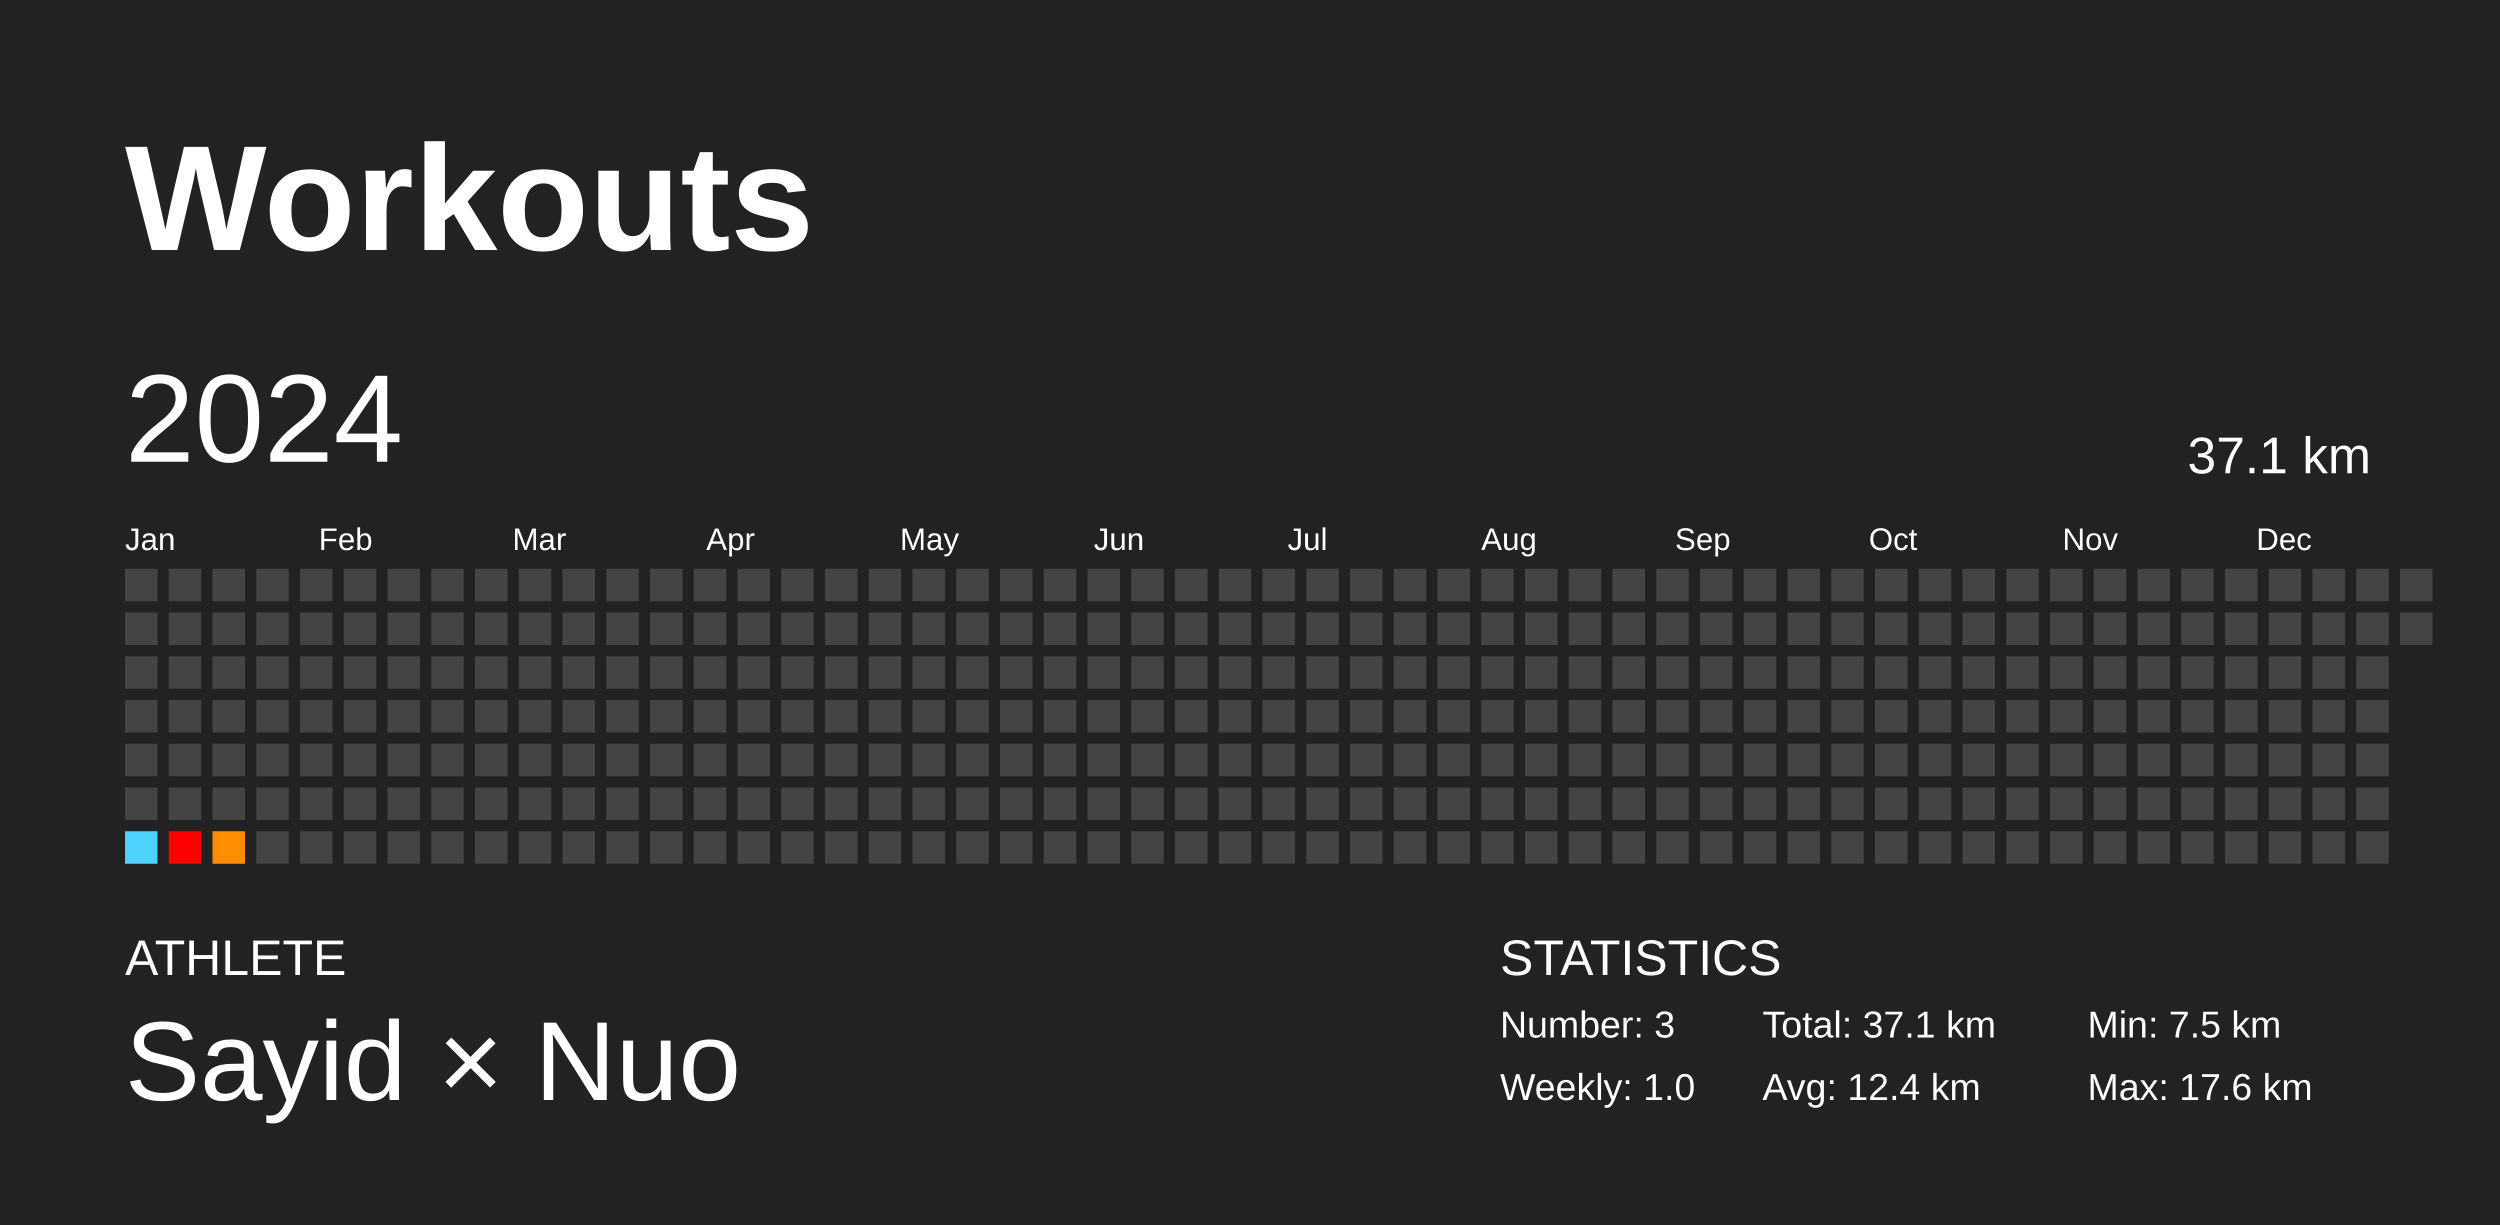
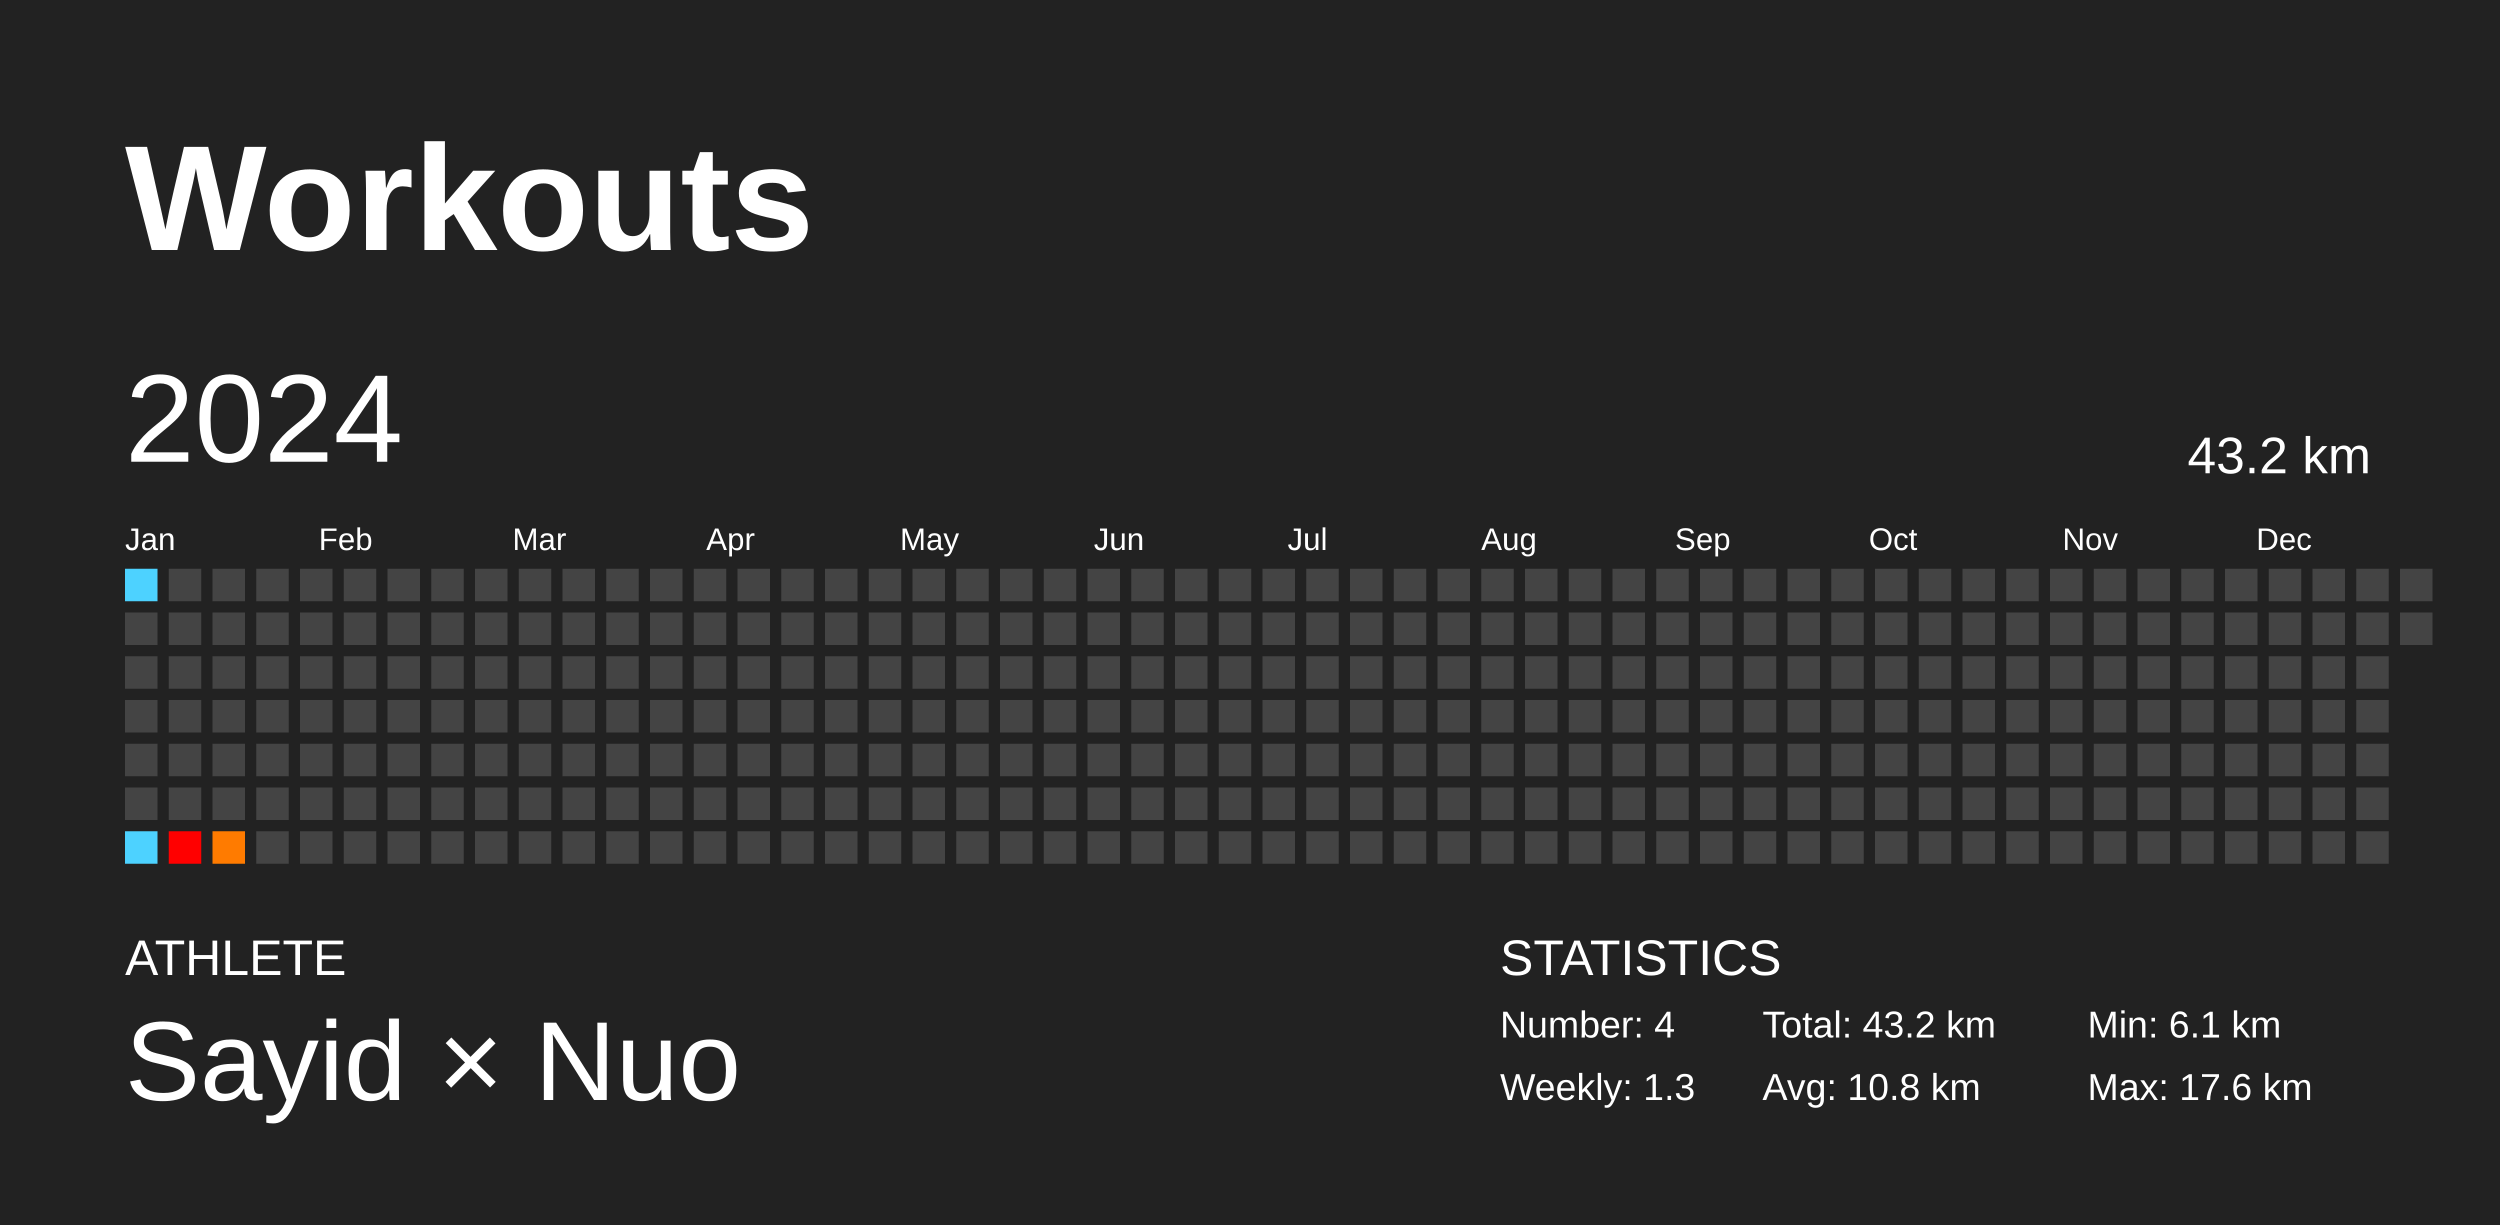
<svg xmlns="http://www.w3.org/2000/svg" baseProfile="full" height="98mm" version="1.1" viewBox="0,0,200,98" width="200mm">
  <defs />
  <rect fill="#222222" height="98" width="200" x="0" y="0" />
  <text fill="#FFFFFF" style="font-size:12px; font-family:Arial; font-weight:bold;" x="10" y="20">Workouts</text>
  <text fill="#FFFFFF" style="font-size:4px; font-family:Arial" x="10" y="78">ATHLETE</text>
  <text fill="#FFFFFF" style="font-size:9px; font-family:Arial" x="10" y="88">Sayid × Nuo</text>
  <text fill="#FFFFFF" style="font-size:4px; font-family:Arial" x="120" y="78">STATISTICS</text>
-   <text fill="#FFFFFF" style="font-size:3px; font-family:Arial" x="120" y="83">Number: 3</text>
-   <text fill="#FFFFFF" style="font-size:3px; font-family:Arial" x="120" y="88">Weekly: 1.0</text>
-   <text fill="#FFFFFF" style="font-size:3px; font-family:Arial" x="141" y="83">Total: 37.1 km</text>
-   <text fill="#FFFFFF" style="font-size:3px; font-family:Arial" x="141" y="88">Avg: 12.4 km</text>
-   <text fill="#FFFFFF" style="font-size:3px; font-family:Arial" x="167" y="83">Min: 7.5 km</text>
+   <text fill="#FFFFFF" style="font-size:3px; font-family:Arial" x="120" y="83">Number: 4</text>
+   <text fill="#FFFFFF" style="font-size:3px; font-family:Arial" x="120" y="88">Weekly: 1.3</text>
+   <text fill="#FFFFFF" style="font-size:3px; font-family:Arial" x="141" y="83">Total: 43.2 km</text>
+   <text fill="#FFFFFF" style="font-size:3px; font-family:Arial" x="141" y="88">Avg: 10.8 km</text>
+   <text fill="#FFFFFF" style="font-size:3px; font-family:Arial" x="167" y="83">Min: 6.1 km</text>
  <text fill="#FFFFFF" style="font-size:3px; font-family:Arial" x="167" y="88">Max: 17.6 km</text>
  <text dominant-baseline="hanging" fill="#FFFFFF" style="font-size:10.0px; font-family:Arial;" x="10" y="30">2024</text>
-   <text dominant-baseline="hanging" fill="#FFFFFF" style="font-size:4.125px; font-family:Arial;" x="175" y="35">37.1 km</text>
+   <text dominant-baseline="hanging" fill="#FFFFFF" style="font-size:4.125px; font-family:Arial;" x="175" y="35">43.2 km</text>
  <text fill="#FFFFFF" style="font-size:2.5px; font-family:Arial" x="10.0" y="44">Jan</text>
  <text fill="#FFFFFF" style="font-size:2.5px; font-family:Arial" x="25.5" y="44">Feb</text>
  <text fill="#FFFFFF" style="font-size:2.5px; font-family:Arial" x="41.0" y="44">Mar</text>
  <text fill="#FFFFFF" style="font-size:2.5px; font-family:Arial" x="56.5" y="44">Apr</text>
  <text fill="#FFFFFF" style="font-size:2.5px; font-family:Arial" x="72.0" y="44">May</text>
  <text fill="#FFFFFF" style="font-size:2.5px; font-family:Arial" x="87.5" y="44">Jun</text>
  <text fill="#FFFFFF" style="font-size:2.5px; font-family:Arial" x="103.0" y="44">Jul</text>
  <text fill="#FFFFFF" style="font-size:2.5px; font-family:Arial" x="118.5" y="44">Aug</text>
  <text fill="#FFFFFF" style="font-size:2.5px; font-family:Arial" x="134.0" y="44">Sep</text>
  <text fill="#FFFFFF" style="font-size:2.5px; font-family:Arial" x="149.5" y="44">Oct</text>
  <text fill="#FFFFFF" style="font-size:2.5px; font-family:Arial" x="165.0" y="44">Nov</text>
  <text fill="#FFFFFF" style="font-size:2.5px; font-family:Arial" x="180.5" y="44">Dec</text>
-   <rect fill="#444444" height="2.6" width="2.6" x="10.0" y="45.5" />
+   <rect fill="#4dd2ff" height="2.6" width="2.6" x="10.0" y="45.5" />
  <rect fill="#444444" height="2.6" width="2.6" x="10.0" y="49.0" />
  <rect fill="#444444" height="2.6" width="2.6" x="10.0" y="52.5" />
  <rect fill="#444444" height="2.6" width="2.6" x="10.0" y="56.0" />
  <rect fill="#444444" height="2.6" width="2.6" x="10.0" y="59.5" />
  <rect fill="#444444" height="2.6" width="2.6" x="10.0" y="63.0" />
  <rect fill="#4dd2ff" height="2.6" width="2.6" x="10.0" y="66.5" />
  <rect fill="#444444" height="2.6" width="2.6" x="13.5" y="45.5" />
  <rect fill="#444444" height="2.6" width="2.6" x="13.5" y="49.0" />
  <rect fill="#444444" height="2.6" width="2.6" x="13.5" y="52.5" />
  <rect fill="#444444" height="2.6" width="2.6" x="13.5" y="56.0" />
  <rect fill="#444444" height="2.6" width="2.6" x="13.5" y="59.5" />
  <rect fill="#444444" height="2.6" width="2.6" x="13.5" y="63.0" />
  <rect fill="#ff0000" height="2.6" width="2.6" x="13.5" y="66.5" />
  <rect fill="#444444" height="2.6" width="2.6" x="17.0" y="45.5" />
  <rect fill="#444444" height="2.6" width="2.6" x="17.0" y="49.0" />
  <rect fill="#444444" height="2.6" width="2.6" x="17.0" y="52.5" />
  <rect fill="#444444" height="2.6" width="2.6" x="17.0" y="56.0" />
  <rect fill="#444444" height="2.6" width="2.6" x="17.0" y="59.5" />
  <rect fill="#444444" height="2.6" width="2.6" x="17.0" y="63.0" />
-   <rect fill="#ff8d00" height="2.6" width="2.6" x="17.0" y="66.5" />
+   <rect fill="#ff7b00" height="2.6" width="2.6" x="17.0" y="66.5" />
  <rect fill="#444444" height="2.6" width="2.6" x="20.5" y="45.5" />
  <rect fill="#444444" height="2.6" width="2.6" x="20.5" y="49.0" />
  <rect fill="#444444" height="2.6" width="2.6" x="20.5" y="52.5" />
  <rect fill="#444444" height="2.6" width="2.6" x="20.5" y="56.0" />
  <rect fill="#444444" height="2.6" width="2.6" x="20.5" y="59.5" />
  <rect fill="#444444" height="2.6" width="2.6" x="20.5" y="63.0" />
  <rect fill="#444444" height="2.6" width="2.6" x="20.5" y="66.5" />
  <rect fill="#444444" height="2.6" width="2.6" x="24.0" y="45.5" />
  <rect fill="#444444" height="2.6" width="2.6" x="24.0" y="49.0" />
  <rect fill="#444444" height="2.6" width="2.6" x="24.0" y="52.5" />
  <rect fill="#444444" height="2.6" width="2.6" x="24.0" y="56.0" />
  <rect fill="#444444" height="2.6" width="2.6" x="24.0" y="59.5" />
  <rect fill="#444444" height="2.6" width="2.6" x="24.0" y="63.0" />
  <rect fill="#444444" height="2.6" width="2.6" x="24.0" y="66.5" />
  <rect fill="#444444" height="2.6" width="2.6" x="27.5" y="45.5" />
  <rect fill="#444444" height="2.6" width="2.6" x="27.5" y="49.0" />
  <rect fill="#444444" height="2.6" width="2.6" x="27.5" y="52.5" />
  <rect fill="#444444" height="2.6" width="2.6" x="27.5" y="56.0" />
  <rect fill="#444444" height="2.6" width="2.6" x="27.5" y="59.5" />
  <rect fill="#444444" height="2.6" width="2.6" x="27.5" y="63.0" />
  <rect fill="#444444" height="2.6" width="2.6" x="27.5" y="66.5" />
  <rect fill="#444444" height="2.6" width="2.6" x="31.0" y="45.5" />
  <rect fill="#444444" height="2.6" width="2.6" x="31.0" y="49.0" />
  <rect fill="#444444" height="2.6" width="2.6" x="31.0" y="52.5" />
  <rect fill="#444444" height="2.6" width="2.6" x="31.0" y="56.0" />
  <rect fill="#444444" height="2.6" width="2.6" x="31.0" y="59.5" />
  <rect fill="#444444" height="2.6" width="2.6" x="31.0" y="63.0" />
  <rect fill="#444444" height="2.6" width="2.6" x="31.0" y="66.5" />
  <rect fill="#444444" height="2.6" width="2.6" x="34.5" y="45.5" />
  <rect fill="#444444" height="2.6" width="2.6" x="34.5" y="49.0" />
  <rect fill="#444444" height="2.6" width="2.6" x="34.5" y="52.5" />
  <rect fill="#444444" height="2.6" width="2.6" x="34.5" y="56.0" />
  <rect fill="#444444" height="2.6" width="2.6" x="34.5" y="59.5" />
  <rect fill="#444444" height="2.6" width="2.6" x="34.5" y="63.0" />
  <rect fill="#444444" height="2.6" width="2.6" x="34.5" y="66.5" />
  <rect fill="#444444" height="2.6" width="2.6" x="38.0" y="45.5" />
  <rect fill="#444444" height="2.6" width="2.6" x="38.0" y="49.0" />
  <rect fill="#444444" height="2.6" width="2.6" x="38.0" y="52.5" />
  <rect fill="#444444" height="2.6" width="2.6" x="38.0" y="56.0" />
  <rect fill="#444444" height="2.6" width="2.6" x="38.0" y="59.5" />
  <rect fill="#444444" height="2.6" width="2.6" x="38.0" y="63.0" />
  <rect fill="#444444" height="2.6" width="2.6" x="38.0" y="66.5" />
  <rect fill="#444444" height="2.6" width="2.6" x="41.5" y="45.5" />
  <rect fill="#444444" height="2.6" width="2.6" x="41.5" y="49.0" />
  <rect fill="#444444" height="2.6" width="2.6" x="41.5" y="52.5" />
  <rect fill="#444444" height="2.6" width="2.6" x="41.5" y="56.0" />
  <rect fill="#444444" height="2.6" width="2.6" x="41.5" y="59.5" />
  <rect fill="#444444" height="2.6" width="2.6" x="41.5" y="63.0" />
  <rect fill="#444444" height="2.6" width="2.6" x="41.5" y="66.5" />
  <rect fill="#444444" height="2.6" width="2.6" x="45.0" y="45.5" />
  <rect fill="#444444" height="2.6" width="2.6" x="45.0" y="49.0" />
  <rect fill="#444444" height="2.6" width="2.6" x="45.0" y="52.5" />
  <rect fill="#444444" height="2.6" width="2.6" x="45.0" y="56.0" />
  <rect fill="#444444" height="2.6" width="2.6" x="45.0" y="59.5" />
  <rect fill="#444444" height="2.6" width="2.6" x="45.0" y="63.0" />
  <rect fill="#444444" height="2.6" width="2.6" x="45.0" y="66.5" />
  <rect fill="#444444" height="2.6" width="2.6" x="48.5" y="45.5" />
  <rect fill="#444444" height="2.6" width="2.6" x="48.5" y="49.0" />
  <rect fill="#444444" height="2.6" width="2.6" x="48.5" y="52.5" />
  <rect fill="#444444" height="2.6" width="2.6" x="48.5" y="56.0" />
  <rect fill="#444444" height="2.6" width="2.6" x="48.5" y="59.5" />
  <rect fill="#444444" height="2.6" width="2.6" x="48.5" y="63.0" />
  <rect fill="#444444" height="2.6" width="2.6" x="48.5" y="66.5" />
  <rect fill="#444444" height="2.6" width="2.6" x="52.0" y="45.5" />
  <rect fill="#444444" height="2.6" width="2.6" x="52.0" y="49.0" />
  <rect fill="#444444" height="2.6" width="2.6" x="52.0" y="52.5" />
  <rect fill="#444444" height="2.6" width="2.6" x="52.0" y="56.0" />
  <rect fill="#444444" height="2.6" width="2.6" x="52.0" y="59.5" />
  <rect fill="#444444" height="2.6" width="2.6" x="52.0" y="63.0" />
  <rect fill="#444444" height="2.6" width="2.6" x="52.0" y="66.5" />
  <rect fill="#444444" height="2.6" width="2.6" x="55.5" y="45.5" />
  <rect fill="#444444" height="2.6" width="2.6" x="55.5" y="49.0" />
  <rect fill="#444444" height="2.6" width="2.6" x="55.5" y="52.5" />
  <rect fill="#444444" height="2.6" width="2.6" x="55.5" y="56.0" />
  <rect fill="#444444" height="2.6" width="2.6" x="55.5" y="59.5" />
  <rect fill="#444444" height="2.6" width="2.6" x="55.5" y="63.0" />
  <rect fill="#444444" height="2.6" width="2.6" x="55.5" y="66.5" />
  <rect fill="#444444" height="2.6" width="2.6" x="59.0" y="45.5" />
  <rect fill="#444444" height="2.6" width="2.6" x="59.0" y="49.0" />
  <rect fill="#444444" height="2.6" width="2.6" x="59.0" y="52.5" />
  <rect fill="#444444" height="2.6" width="2.6" x="59.0" y="56.0" />
  <rect fill="#444444" height="2.6" width="2.6" x="59.0" y="59.5" />
  <rect fill="#444444" height="2.6" width="2.6" x="59.0" y="63.0" />
  <rect fill="#444444" height="2.6" width="2.6" x="59.0" y="66.5" />
  <rect fill="#444444" height="2.6" width="2.6" x="62.5" y="45.5" />
  <rect fill="#444444" height="2.6" width="2.6" x="62.5" y="49.0" />
  <rect fill="#444444" height="2.6" width="2.6" x="62.5" y="52.5" />
  <rect fill="#444444" height="2.6" width="2.6" x="62.5" y="56.0" />
  <rect fill="#444444" height="2.6" width="2.6" x="62.5" y="59.5" />
  <rect fill="#444444" height="2.6" width="2.6" x="62.5" y="63.0" />
  <rect fill="#444444" height="2.6" width="2.6" x="62.5" y="66.5" />
  <rect fill="#444444" height="2.6" width="2.6" x="66.0" y="45.5" />
  <rect fill="#444444" height="2.6" width="2.6" x="66.0" y="49.0" />
  <rect fill="#444444" height="2.6" width="2.6" x="66.0" y="52.5" />
  <rect fill="#444444" height="2.6" width="2.6" x="66.0" y="56.0" />
  <rect fill="#444444" height="2.6" width="2.6" x="66.0" y="59.5" />
  <rect fill="#444444" height="2.6" width="2.6" x="66.0" y="63.0" />
  <rect fill="#444444" height="2.6" width="2.6" x="66.0" y="66.5" />
  <rect fill="#444444" height="2.6" width="2.6" x="69.5" y="45.5" />
  <rect fill="#444444" height="2.6" width="2.6" x="69.5" y="49.0" />
  <rect fill="#444444" height="2.6" width="2.6" x="69.5" y="52.5" />
  <rect fill="#444444" height="2.6" width="2.6" x="69.5" y="56.0" />
  <rect fill="#444444" height="2.6" width="2.6" x="69.5" y="59.5" />
  <rect fill="#444444" height="2.6" width="2.6" x="69.5" y="63.0" />
  <rect fill="#444444" height="2.6" width="2.6" x="69.5" y="66.5" />
  <rect fill="#444444" height="2.6" width="2.6" x="73.0" y="45.5" />
  <rect fill="#444444" height="2.6" width="2.6" x="73.0" y="49.0" />
  <rect fill="#444444" height="2.6" width="2.6" x="73.0" y="52.5" />
  <rect fill="#444444" height="2.6" width="2.6" x="73.0" y="56.0" />
  <rect fill="#444444" height="2.6" width="2.6" x="73.0" y="59.5" />
  <rect fill="#444444" height="2.6" width="2.6" x="73.0" y="63.0" />
  <rect fill="#444444" height="2.6" width="2.6" x="73.0" y="66.5" />
  <rect fill="#444444" height="2.6" width="2.6" x="76.5" y="45.5" />
  <rect fill="#444444" height="2.6" width="2.6" x="76.5" y="49.0" />
  <rect fill="#444444" height="2.6" width="2.6" x="76.5" y="52.5" />
  <rect fill="#444444" height="2.6" width="2.6" x="76.5" y="56.0" />
  <rect fill="#444444" height="2.6" width="2.6" x="76.5" y="59.5" />
  <rect fill="#444444" height="2.6" width="2.6" x="76.5" y="63.0" />
  <rect fill="#444444" height="2.6" width="2.6" x="76.5" y="66.5" />
  <rect fill="#444444" height="2.6" width="2.6" x="80.0" y="45.5" />
  <rect fill="#444444" height="2.6" width="2.6" x="80.0" y="49.0" />
  <rect fill="#444444" height="2.6" width="2.6" x="80.0" y="52.5" />
  <rect fill="#444444" height="2.6" width="2.6" x="80.0" y="56.0" />
  <rect fill="#444444" height="2.6" width="2.6" x="80.0" y="59.5" />
  <rect fill="#444444" height="2.6" width="2.6" x="80.0" y="63.0" />
  <rect fill="#444444" height="2.6" width="2.6" x="80.0" y="66.5" />
  <rect fill="#444444" height="2.6" width="2.6" x="83.5" y="45.5" />
  <rect fill="#444444" height="2.6" width="2.6" x="83.5" y="49.0" />
  <rect fill="#444444" height="2.6" width="2.6" x="83.5" y="52.5" />
  <rect fill="#444444" height="2.6" width="2.6" x="83.5" y="56.0" />
  <rect fill="#444444" height="2.6" width="2.6" x="83.5" y="59.5" />
  <rect fill="#444444" height="2.6" width="2.6" x="83.5" y="63.0" />
  <rect fill="#444444" height="2.6" width="2.6" x="83.5" y="66.5" />
  <rect fill="#444444" height="2.6" width="2.6" x="87.0" y="45.5" />
  <rect fill="#444444" height="2.6" width="2.6" x="87.0" y="49.0" />
  <rect fill="#444444" height="2.6" width="2.6" x="87.0" y="52.5" />
  <rect fill="#444444" height="2.6" width="2.6" x="87.0" y="56.0" />
  <rect fill="#444444" height="2.6" width="2.6" x="87.0" y="59.5" />
  <rect fill="#444444" height="2.6" width="2.6" x="87.0" y="63.0" />
  <rect fill="#444444" height="2.6" width="2.6" x="87.0" y="66.5" />
  <rect fill="#444444" height="2.6" width="2.6" x="90.5" y="45.5" />
  <rect fill="#444444" height="2.6" width="2.6" x="90.5" y="49.0" />
  <rect fill="#444444" height="2.6" width="2.6" x="90.5" y="52.5" />
  <rect fill="#444444" height="2.6" width="2.6" x="90.5" y="56.0" />
  <rect fill="#444444" height="2.6" width="2.6" x="90.5" y="59.5" />
  <rect fill="#444444" height="2.6" width="2.6" x="90.5" y="63.0" />
  <rect fill="#444444" height="2.6" width="2.6" x="90.5" y="66.5" />
  <rect fill="#444444" height="2.6" width="2.6" x="94.0" y="45.5" />
  <rect fill="#444444" height="2.6" width="2.6" x="94.0" y="49.0" />
  <rect fill="#444444" height="2.6" width="2.6" x="94.0" y="52.5" />
  <rect fill="#444444" height="2.6" width="2.6" x="94.0" y="56.0" />
  <rect fill="#444444" height="2.6" width="2.6" x="94.0" y="59.5" />
  <rect fill="#444444" height="2.6" width="2.6" x="94.0" y="63.0" />
  <rect fill="#444444" height="2.6" width="2.6" x="94.0" y="66.5" />
  <rect fill="#444444" height="2.6" width="2.6" x="97.5" y="45.5" />
  <rect fill="#444444" height="2.6" width="2.6" x="97.5" y="49.0" />
  <rect fill="#444444" height="2.6" width="2.6" x="97.5" y="52.5" />
  <rect fill="#444444" height="2.6" width="2.6" x="97.5" y="56.0" />
  <rect fill="#444444" height="2.6" width="2.6" x="97.5" y="59.5" />
  <rect fill="#444444" height="2.6" width="2.6" x="97.5" y="63.0" />
  <rect fill="#444444" height="2.6" width="2.6" x="97.5" y="66.5" />
  <rect fill="#444444" height="2.6" width="2.6" x="101.0" y="45.5" />
  <rect fill="#444444" height="2.6" width="2.6" x="101.0" y="49.0" />
  <rect fill="#444444" height="2.6" width="2.6" x="101.0" y="52.5" />
  <rect fill="#444444" height="2.6" width="2.6" x="101.0" y="56.0" />
  <rect fill="#444444" height="2.6" width="2.6" x="101.0" y="59.5" />
  <rect fill="#444444" height="2.6" width="2.6" x="101.0" y="63.0" />
  <rect fill="#444444" height="2.6" width="2.6" x="101.0" y="66.5" />
  <rect fill="#444444" height="2.6" width="2.6" x="104.5" y="45.5" />
  <rect fill="#444444" height="2.6" width="2.6" x="104.5" y="49.0" />
  <rect fill="#444444" height="2.6" width="2.6" x="104.5" y="52.5" />
  <rect fill="#444444" height="2.6" width="2.6" x="104.5" y="56.0" />
  <rect fill="#444444" height="2.6" width="2.6" x="104.5" y="59.5" />
  <rect fill="#444444" height="2.6" width="2.6" x="104.5" y="63.0" />
  <rect fill="#444444" height="2.6" width="2.6" x="104.5" y="66.5" />
  <rect fill="#444444" height="2.6" width="2.6" x="108.0" y="45.5" />
  <rect fill="#444444" height="2.6" width="2.6" x="108.0" y="49.0" />
  <rect fill="#444444" height="2.6" width="2.6" x="108.0" y="52.5" />
  <rect fill="#444444" height="2.6" width="2.6" x="108.0" y="56.0" />
  <rect fill="#444444" height="2.6" width="2.6" x="108.0" y="59.5" />
  <rect fill="#444444" height="2.6" width="2.6" x="108.0" y="63.0" />
  <rect fill="#444444" height="2.6" width="2.6" x="108.0" y="66.5" />
  <rect fill="#444444" height="2.6" width="2.6" x="111.5" y="45.5" />
  <rect fill="#444444" height="2.6" width="2.6" x="111.5" y="49.0" />
  <rect fill="#444444" height="2.6" width="2.6" x="111.5" y="52.5" />
  <rect fill="#444444" height="2.6" width="2.6" x="111.5" y="56.0" />
  <rect fill="#444444" height="2.6" width="2.6" x="111.5" y="59.5" />
  <rect fill="#444444" height="2.6" width="2.6" x="111.5" y="63.0" />
  <rect fill="#444444" height="2.6" width="2.6" x="111.5" y="66.5" />
  <rect fill="#444444" height="2.6" width="2.6" x="115.0" y="45.5" />
  <rect fill="#444444" height="2.6" width="2.6" x="115.0" y="49.0" />
  <rect fill="#444444" height="2.6" width="2.6" x="115.0" y="52.5" />
  <rect fill="#444444" height="2.6" width="2.6" x="115.0" y="56.0" />
  <rect fill="#444444" height="2.6" width="2.6" x="115.0" y="59.5" />
  <rect fill="#444444" height="2.6" width="2.6" x="115.0" y="63.0" />
  <rect fill="#444444" height="2.6" width="2.6" x="115.0" y="66.5" />
  <rect fill="#444444" height="2.6" width="2.6" x="118.5" y="45.5" />
  <rect fill="#444444" height="2.6" width="2.6" x="118.5" y="49.0" />
  <rect fill="#444444" height="2.6" width="2.6" x="118.5" y="52.5" />
  <rect fill="#444444" height="2.6" width="2.6" x="118.5" y="56.0" />
  <rect fill="#444444" height="2.6" width="2.6" x="118.5" y="59.5" />
  <rect fill="#444444" height="2.6" width="2.6" x="118.5" y="63.0" />
  <rect fill="#444444" height="2.6" width="2.6" x="118.5" y="66.5" />
  <rect fill="#444444" height="2.6" width="2.6" x="122.0" y="45.5" />
  <rect fill="#444444" height="2.6" width="2.6" x="122.0" y="49.0" />
  <rect fill="#444444" height="2.6" width="2.6" x="122.0" y="52.5" />
  <rect fill="#444444" height="2.6" width="2.6" x="122.0" y="56.0" />
  <rect fill="#444444" height="2.6" width="2.6" x="122.0" y="59.5" />
  <rect fill="#444444" height="2.6" width="2.6" x="122.0" y="63.0" />
  <rect fill="#444444" height="2.6" width="2.6" x="122.0" y="66.5" />
  <rect fill="#444444" height="2.6" width="2.6" x="125.5" y="45.5" />
  <rect fill="#444444" height="2.6" width="2.6" x="125.5" y="49.0" />
  <rect fill="#444444" height="2.6" width="2.6" x="125.5" y="52.5" />
  <rect fill="#444444" height="2.6" width="2.6" x="125.5" y="56.0" />
  <rect fill="#444444" height="2.6" width="2.6" x="125.5" y="59.5" />
  <rect fill="#444444" height="2.6" width="2.6" x="125.5" y="63.0" />
  <rect fill="#444444" height="2.6" width="2.6" x="125.5" y="66.5" />
  <rect fill="#444444" height="2.6" width="2.6" x="129.0" y="45.5" />
  <rect fill="#444444" height="2.6" width="2.6" x="129.0" y="49.0" />
  <rect fill="#444444" height="2.6" width="2.6" x="129.0" y="52.5" />
  <rect fill="#444444" height="2.6" width="2.6" x="129.0" y="56.0" />
  <rect fill="#444444" height="2.6" width="2.6" x="129.0" y="59.5" />
  <rect fill="#444444" height="2.6" width="2.6" x="129.0" y="63.0" />
  <rect fill="#444444" height="2.6" width="2.6" x="129.0" y="66.5" />
  <rect fill="#444444" height="2.6" width="2.6" x="132.5" y="45.5" />
  <rect fill="#444444" height="2.6" width="2.6" x="132.5" y="49.0" />
  <rect fill="#444444" height="2.6" width="2.6" x="132.5" y="52.5" />
  <rect fill="#444444" height="2.6" width="2.6" x="132.5" y="56.0" />
  <rect fill="#444444" height="2.6" width="2.6" x="132.5" y="59.5" />
  <rect fill="#444444" height="2.6" width="2.6" x="132.5" y="63.0" />
  <rect fill="#444444" height="2.6" width="2.6" x="132.5" y="66.5" />
  <rect fill="#444444" height="2.6" width="2.6" x="136.0" y="45.5" />
  <rect fill="#444444" height="2.6" width="2.6" x="136.0" y="49.0" />
  <rect fill="#444444" height="2.6" width="2.6" x="136.0" y="52.5" />
  <rect fill="#444444" height="2.6" width="2.6" x="136.0" y="56.0" />
  <rect fill="#444444" height="2.6" width="2.6" x="136.0" y="59.5" />
  <rect fill="#444444" height="2.6" width="2.6" x="136.0" y="63.0" />
  <rect fill="#444444" height="2.6" width="2.6" x="136.0" y="66.5" />
  <rect fill="#444444" height="2.6" width="2.6" x="139.5" y="45.5" />
  <rect fill="#444444" height="2.6" width="2.6" x="139.5" y="49.0" />
  <rect fill="#444444" height="2.6" width="2.6" x="139.5" y="52.5" />
  <rect fill="#444444" height="2.6" width="2.6" x="139.5" y="56.0" />
  <rect fill="#444444" height="2.6" width="2.6" x="139.5" y="59.5" />
  <rect fill="#444444" height="2.6" width="2.6" x="139.5" y="63.0" />
  <rect fill="#444444" height="2.6" width="2.6" x="139.5" y="66.5" />
  <rect fill="#444444" height="2.6" width="2.6" x="143.0" y="45.5" />
  <rect fill="#444444" height="2.6" width="2.6" x="143.0" y="49.0" />
  <rect fill="#444444" height="2.6" width="2.6" x="143.0" y="52.5" />
  <rect fill="#444444" height="2.6" width="2.6" x="143.0" y="56.0" />
  <rect fill="#444444" height="2.6" width="2.6" x="143.0" y="59.5" />
  <rect fill="#444444" height="2.6" width="2.6" x="143.0" y="63.0" />
  <rect fill="#444444" height="2.6" width="2.6" x="143.0" y="66.5" />
  <rect fill="#444444" height="2.6" width="2.6" x="146.5" y="45.5" />
  <rect fill="#444444" height="2.6" width="2.6" x="146.5" y="49.0" />
  <rect fill="#444444" height="2.6" width="2.6" x="146.5" y="52.5" />
  <rect fill="#444444" height="2.6" width="2.6" x="146.5" y="56.0" />
  <rect fill="#444444" height="2.6" width="2.6" x="146.5" y="59.5" />
  <rect fill="#444444" height="2.6" width="2.6" x="146.5" y="63.0" />
  <rect fill="#444444" height="2.6" width="2.6" x="146.5" y="66.5" />
  <rect fill="#444444" height="2.6" width="2.6" x="150.0" y="45.5" />
  <rect fill="#444444" height="2.6" width="2.6" x="150.0" y="49.0" />
  <rect fill="#444444" height="2.6" width="2.6" x="150.0" y="52.5" />
  <rect fill="#444444" height="2.6" width="2.6" x="150.0" y="56.0" />
  <rect fill="#444444" height="2.6" width="2.6" x="150.0" y="59.5" />
  <rect fill="#444444" height="2.6" width="2.6" x="150.0" y="63.0" />
  <rect fill="#444444" height="2.6" width="2.6" x="150.0" y="66.5" />
  <rect fill="#444444" height="2.6" width="2.6" x="153.5" y="45.5" />
  <rect fill="#444444" height="2.6" width="2.6" x="153.5" y="49.0" />
  <rect fill="#444444" height="2.6" width="2.6" x="153.5" y="52.5" />
  <rect fill="#444444" height="2.6" width="2.6" x="153.5" y="56.0" />
  <rect fill="#444444" height="2.6" width="2.6" x="153.5" y="59.5" />
  <rect fill="#444444" height="2.6" width="2.6" x="153.5" y="63.0" />
  <rect fill="#444444" height="2.6" width="2.6" x="153.5" y="66.5" />
  <rect fill="#444444" height="2.6" width="2.6" x="157.0" y="45.5" />
  <rect fill="#444444" height="2.6" width="2.6" x="157.0" y="49.0" />
  <rect fill="#444444" height="2.6" width="2.6" x="157.0" y="52.5" />
  <rect fill="#444444" height="2.6" width="2.6" x="157.0" y="56.0" />
  <rect fill="#444444" height="2.6" width="2.6" x="157.0" y="59.5" />
  <rect fill="#444444" height="2.6" width="2.6" x="157.0" y="63.0" />
  <rect fill="#444444" height="2.6" width="2.6" x="157.0" y="66.5" />
  <rect fill="#444444" height="2.6" width="2.6" x="160.5" y="45.5" />
  <rect fill="#444444" height="2.6" width="2.6" x="160.5" y="49.0" />
  <rect fill="#444444" height="2.6" width="2.6" x="160.5" y="52.5" />
  <rect fill="#444444" height="2.6" width="2.6" x="160.5" y="56.0" />
  <rect fill="#444444" height="2.6" width="2.6" x="160.5" y="59.5" />
  <rect fill="#444444" height="2.6" width="2.6" x="160.5" y="63.0" />
  <rect fill="#444444" height="2.6" width="2.6" x="160.5" y="66.5" />
  <rect fill="#444444" height="2.6" width="2.6" x="164.0" y="45.5" />
  <rect fill="#444444" height="2.6" width="2.6" x="164.0" y="49.0" />
  <rect fill="#444444" height="2.6" width="2.6" x="164.0" y="52.5" />
  <rect fill="#444444" height="2.6" width="2.6" x="164.0" y="56.0" />
  <rect fill="#444444" height="2.6" width="2.6" x="164.0" y="59.5" />
  <rect fill="#444444" height="2.6" width="2.6" x="164.0" y="63.0" />
  <rect fill="#444444" height="2.6" width="2.6" x="164.0" y="66.5" />
  <rect fill="#444444" height="2.6" width="2.6" x="167.5" y="45.5" />
  <rect fill="#444444" height="2.6" width="2.6" x="167.5" y="49.0" />
  <rect fill="#444444" height="2.6" width="2.6" x="167.5" y="52.5" />
  <rect fill="#444444" height="2.6" width="2.6" x="167.5" y="56.0" />
  <rect fill="#444444" height="2.6" width="2.6" x="167.5" y="59.5" />
  <rect fill="#444444" height="2.6" width="2.6" x="167.5" y="63.0" />
  <rect fill="#444444" height="2.6" width="2.6" x="167.5" y="66.5" />
  <rect fill="#444444" height="2.6" width="2.6" x="171.0" y="45.5" />
  <rect fill="#444444" height="2.6" width="2.6" x="171.0" y="49.0" />
  <rect fill="#444444" height="2.6" width="2.6" x="171.0" y="52.5" />
  <rect fill="#444444" height="2.6" width="2.6" x="171.0" y="56.0" />
  <rect fill="#444444" height="2.6" width="2.6" x="171.0" y="59.5" />
  <rect fill="#444444" height="2.6" width="2.6" x="171.0" y="63.0" />
  <rect fill="#444444" height="2.6" width="2.6" x="171.0" y="66.5" />
  <rect fill="#444444" height="2.6" width="2.6" x="174.5" y="45.5" />
  <rect fill="#444444" height="2.6" width="2.6" x="174.5" y="49.0" />
  <rect fill="#444444" height="2.6" width="2.6" x="174.5" y="52.5" />
  <rect fill="#444444" height="2.6" width="2.6" x="174.5" y="56.0" />
  <rect fill="#444444" height="2.6" width="2.6" x="174.5" y="59.5" />
  <rect fill="#444444" height="2.6" width="2.6" x="174.5" y="63.0" />
  <rect fill="#444444" height="2.6" width="2.6" x="174.5" y="66.5" />
  <rect fill="#444444" height="2.6" width="2.6" x="178.0" y="45.5" />
  <rect fill="#444444" height="2.6" width="2.6" x="178.0" y="49.0" />
  <rect fill="#444444" height="2.6" width="2.6" x="178.0" y="52.5" />
  <rect fill="#444444" height="2.6" width="2.6" x="178.0" y="56.0" />
  <rect fill="#444444" height="2.6" width="2.6" x="178.0" y="59.5" />
  <rect fill="#444444" height="2.6" width="2.6" x="178.0" y="63.0" />
  <rect fill="#444444" height="2.6" width="2.6" x="178.0" y="66.5" />
  <rect fill="#444444" height="2.6" width="2.6" x="181.5" y="45.5" />
  <rect fill="#444444" height="2.6" width="2.6" x="181.5" y="49.0" />
  <rect fill="#444444" height="2.6" width="2.6" x="181.5" y="52.5" />
  <rect fill="#444444" height="2.6" width="2.6" x="181.5" y="56.0" />
  <rect fill="#444444" height="2.6" width="2.6" x="181.5" y="59.5" />
  <rect fill="#444444" height="2.6" width="2.6" x="181.5" y="63.0" />
  <rect fill="#444444" height="2.6" width="2.6" x="181.5" y="66.5" />
  <rect fill="#444444" height="2.6" width="2.6" x="185.0" y="45.5" />
  <rect fill="#444444" height="2.6" width="2.6" x="185.0" y="49.0" />
  <rect fill="#444444" height="2.6" width="2.6" x="185.0" y="52.5" />
  <rect fill="#444444" height="2.6" width="2.6" x="185.0" y="56.0" />
  <rect fill="#444444" height="2.6" width="2.6" x="185.0" y="59.5" />
  <rect fill="#444444" height="2.6" width="2.6" x="185.0" y="63.0" />
  <rect fill="#444444" height="2.6" width="2.6" x="185.0" y="66.5" />
  <rect fill="#444444" height="2.6" width="2.6" x="188.5" y="45.5" />
  <rect fill="#444444" height="2.6" width="2.6" x="188.5" y="49.0" />
  <rect fill="#444444" height="2.6" width="2.6" x="188.5" y="52.5" />
  <rect fill="#444444" height="2.6" width="2.6" x="188.5" y="56.0" />
  <rect fill="#444444" height="2.6" width="2.6" x="188.5" y="59.5" />
  <rect fill="#444444" height="2.6" width="2.6" x="188.5" y="63.0" />
  <rect fill="#444444" height="2.6" width="2.6" x="188.5" y="66.5" />
  <rect fill="#444444" height="2.6" width="2.6" x="192.0" y="45.5" />
  <rect fill="#444444" height="2.6" width="2.6" x="192.0" y="49.0" />
</svg>
